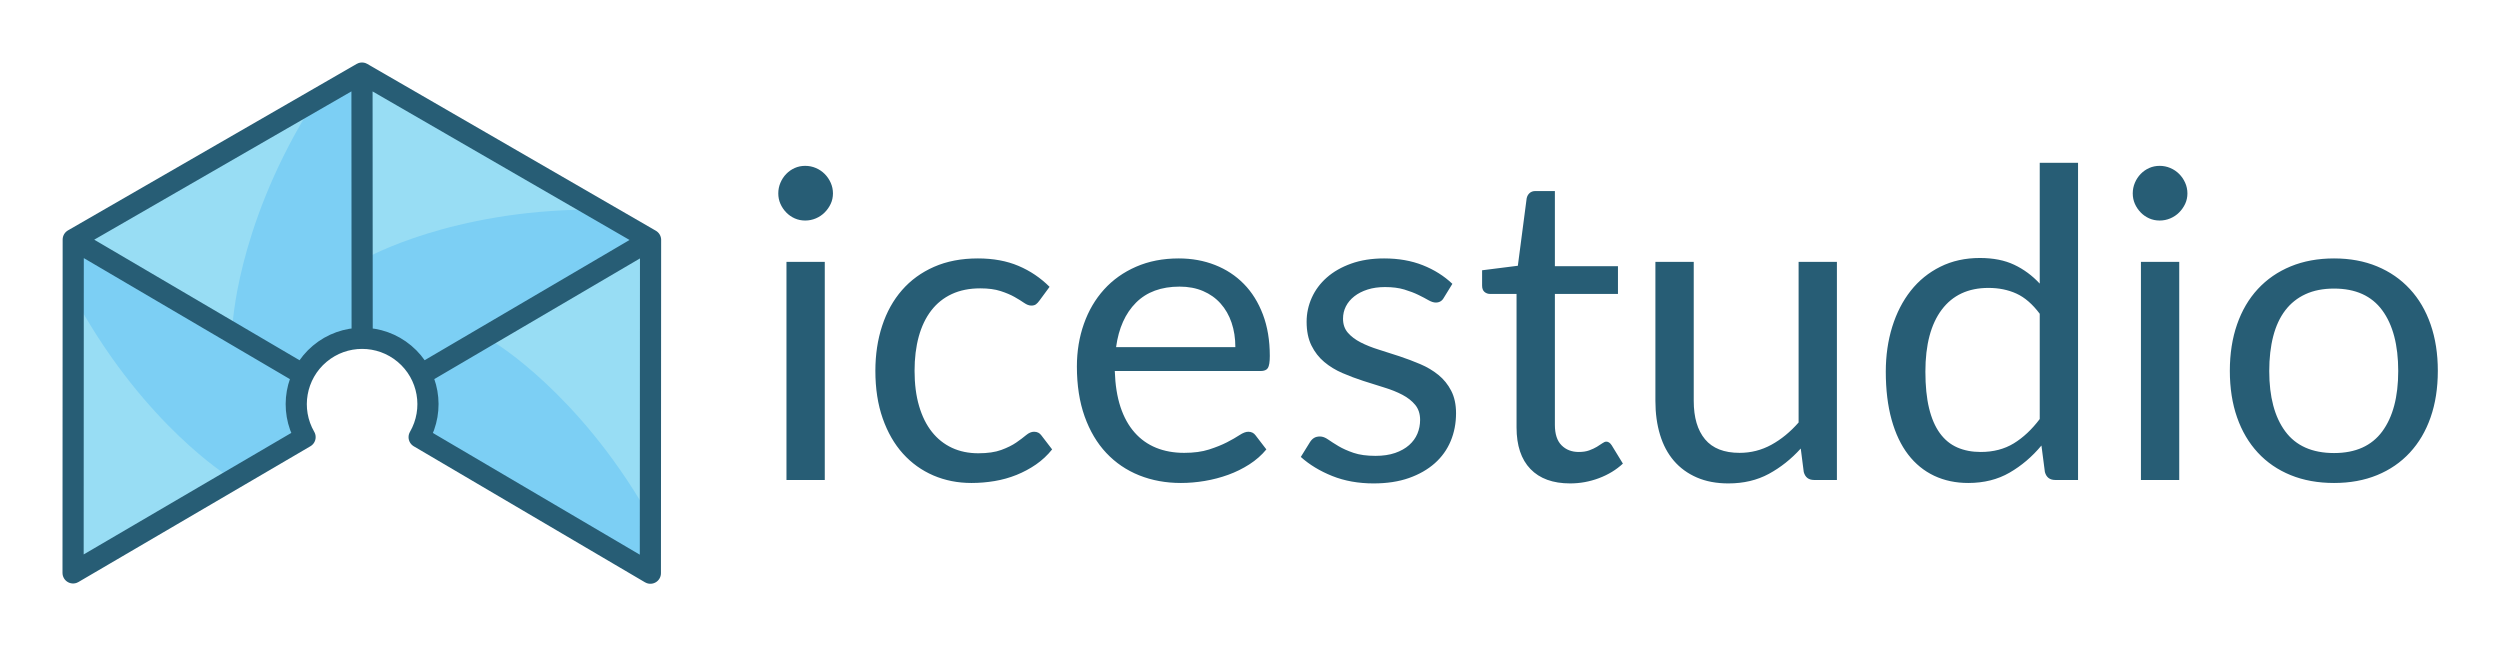
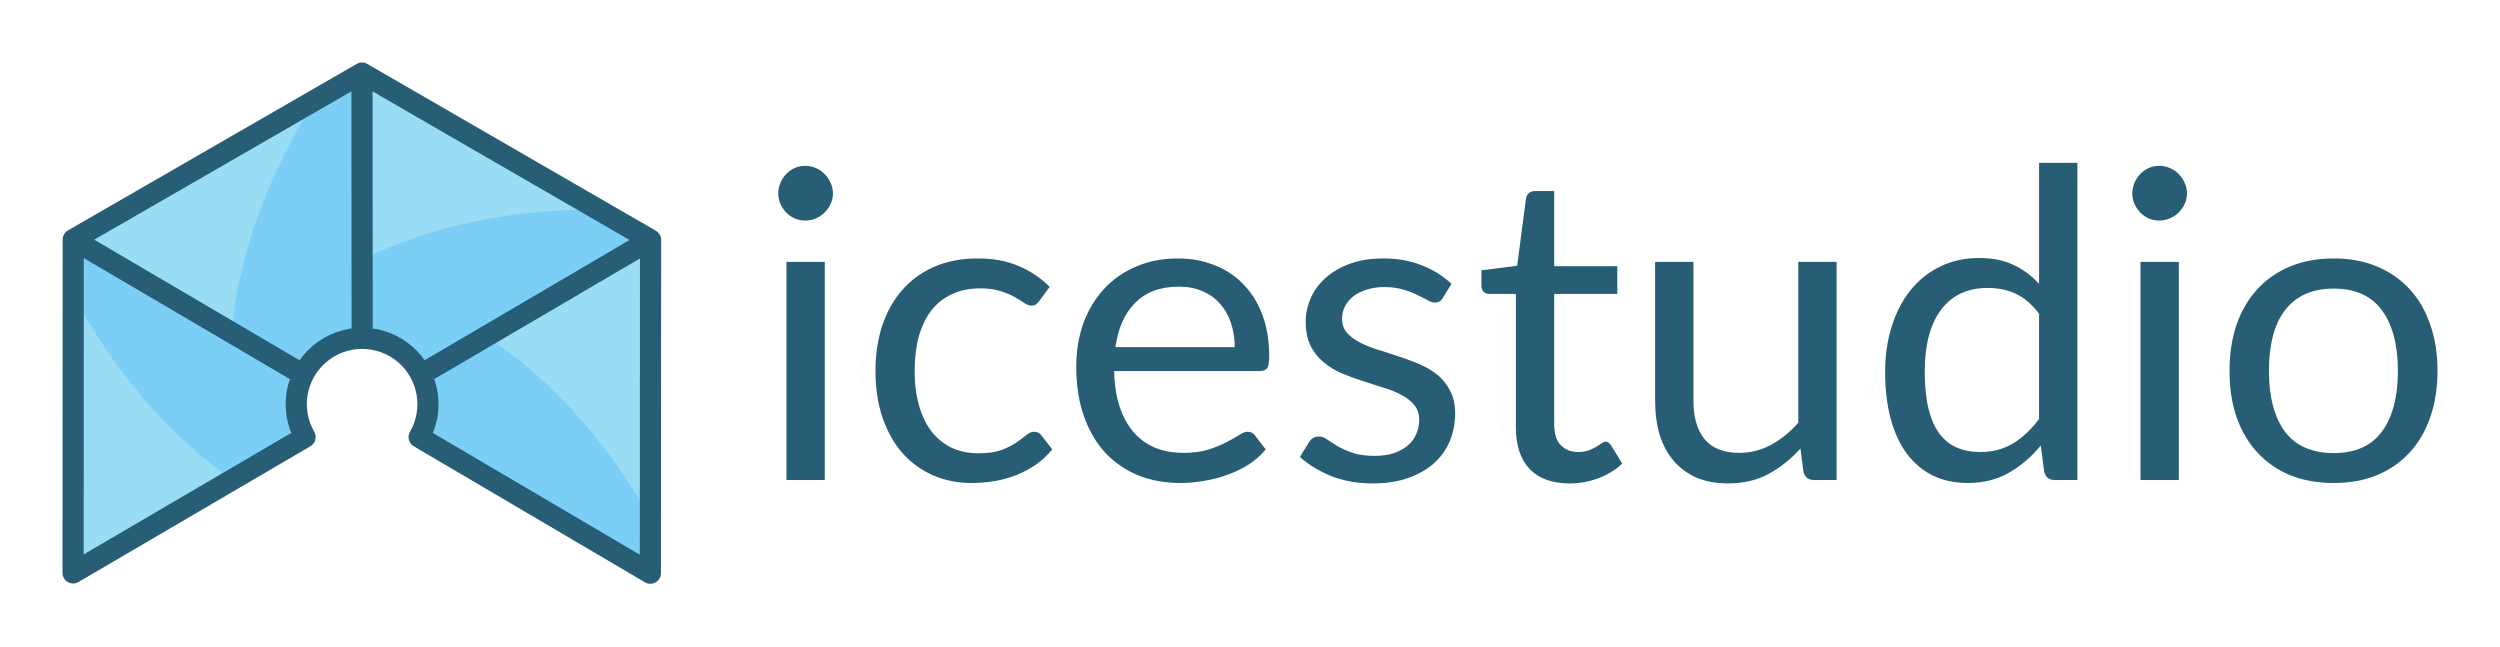
<svg xmlns="http://www.w3.org/2000/svg" width="400.025mm" height="103.409mm" viewBox="0 0 1417.41 366.41" id="svg9427" version="1.1">
  <defs id="defs9429">
    <filter id="filter4188" style="color-interpolation-filters:sRGB">
      <feFlood id="feFlood4190" result="flood" flood-color="rgb(0,0,0)" flood-opacity="0.498" />
      <feComposite id="feComposite4192" result="composite1" operator="in" in2="SourceGraphic" in="flood" />
      <feGaussianBlur id="feGaussianBlur4194" result="blur" stdDeviation="3" in="composite1" />
      <feOffset id="feOffset4196" result="offset" dy="6" dx="6" />
      <feComposite id="feComposite4198" result="composite2" operator="over" in2="offset" in="SourceGraphic" />
    </filter>
  </defs>
  <g id="layer1" transform="translate(-261.5354,-30.98161)">
    <g id="g4647" transform="translate(226.7085,-106.7401)">
      <path id="path5273" d="m 192.731,338.459 c -7.089,-4.058 -35.842,-20.454 -63.896,-36.435 -28.054,-15.981 -51.099,-29.145 -51.211,-29.253 -0.112,-0.108 35.983,-20.437 80.212,-45.177 l 80.417,-44.981 0.165,31.824 c 0.091,17.503 0.184,49.866 0.206,71.917 l 0.04,40.093 -1.028,0.169 c -5.226,0.861 -10.26,2.402 -14.356,4.394 -5.56,2.704 -12.122,8.005 -15.74,12.715 -0.905,1.178 -1.707,2.135 -1.782,2.127 -0.075,-0.008 -5.937,-3.336 -13.026,-7.394 z" style="opacity:1;fill:#7ccff4;fill-opacity:1;stroke:none;stroke-width:2.525;stroke-linecap:butt;stroke-linejoin:round;stroke-miterlimit:4;stroke-dasharray:none;stroke-dashoffset:0;stroke-opacity:1" />
      <path id="path5275" d="m 270.228,342.109 c -5.532,-6.854 -15.066,-12.852 -23.32,-14.67 -2.201,-0.485 -4.262,-0.948 -4.581,-1.03 -0.41,-0.105 -0.678,-21.063 -0.92,-72.014 -0.188,-39.526 -0.286,-71.921 -0.218,-71.988 0.131,-0.131 155.459,89.525 155.947,90.013 0.292,0.292 -123.306,72.965 -123.98,72.897 -0.203,-0.02 -1.52,-1.464 -2.927,-3.207 z" style="opacity:1;fill:#7ccff4;fill-opacity:1;stroke:none;stroke-width:5.051;stroke-linecap:butt;stroke-linejoin:round;stroke-miterlimit:4;stroke-dasharray:none;stroke-dashoffset:0;stroke-opacity:1" />
      <path id="path5277" d="m 76.643,366.299 c 0,-72.251 0.137,-90.395 0.679,-90.058 0.374,0.232 29.05,16.835 63.726,36.896 37.17,21.504 63.014,36.77 62.967,37.195 -0.044,0.396 -0.48,2.165 -0.97,3.93 -2.029,7.317 -1.647,17.282 0.955,24.921 l 1.224,3.591 -61.127,35.232 c -33.62,19.378 -62.551,36.029 -64.291,37.002 l -3.164,1.77 0,-90.479 z" style="opacity:1;fill:#7ccff4;fill-opacity:1;stroke:none;stroke-width:5.051;stroke-linecap:butt;stroke-linejoin:round;stroke-miterlimit:4;stroke-dasharray:none;stroke-dashoffset:0;stroke-opacity:1" />
      <path id="path5279" d="m 338.012,421.913 c -34.014,-20.503 -62.015,-37.449 -62.225,-37.656 -0.21,-0.208 0.239,-2.332 0.996,-4.72 2.048,-6.458 2.362,-16.729 0.733,-23.956 -0.648,-2.874 -1.097,-5.293 -0.998,-5.376 0.588,-0.493 123.613,-74.301 123.847,-74.301 0.39,0 0.223,154.291 -0.184,170.396 l -0.326,12.892 -61.844,-37.279 z" style="opacity:1;fill:#7ccff4;fill-opacity:1;stroke:none;stroke-width:5.051;stroke-linecap:butt;stroke-linejoin:round;stroke-miterlimit:4;stroke-dasharray:none;stroke-dashoffset:0;stroke-opacity:1" />
      <path id="path5277-3-5-1" d="m 404.685,279.826 c -6.614,29.191 14.645,140.17 -3.255,147.929 -39.036,-67.445 -85.94,-95.633 -85.94,-95.633 0,0 60.697,-43.438 89.195,-52.297 z" style="opacity:1;fill:#98ddf4;fill-opacity:1;stroke:none;stroke-width:5.051;stroke-linecap:butt;stroke-linejoin:round;stroke-miterlimit:4;stroke-dasharray:none;stroke-dashoffset:0;stroke-opacity:1" />
      <path id="path5277-3-5-2" d="m 242.065,180.275 c 22.052,20.239 128.935,56.902 126.78,76.292 -77.926,0.386 -125.686,27.098 -125.686,27.098 0,0 -7.558,-74.256 -1.094,-103.39 z" style="opacity:1;fill:#98ddf4;fill-opacity:1;stroke:none;stroke-width:5.051;stroke-linecap:butt;stroke-linejoin:round;stroke-miterlimit:4;stroke-dasharray:none;stroke-dashoffset:0;stroke-opacity:1" />
      <path id="path5277-3-5-7" d="m 77.882,269.846 c 28.775,-8.24 115.85,-80.255 131.262,-68.293 -40.358,66.662 -42.513,121.342 -42.513,121.342 0,0 -67.277,-32.325 -88.749,-53.049 z" style="opacity:1;fill:#98ddf4;fill-opacity:1;stroke:none;stroke-width:5.051;stroke-linecap:butt;stroke-linejoin:round;stroke-miterlimit:4;stroke-dasharray:none;stroke-dashoffset:0;stroke-opacity:1" />
      <path id="path5277-3-5-0" d="m 74.465,458.969 c 6.991,-29.104 -12.84,-140.346 5.159,-147.875 38.164,67.942 84.702,96.731 84.702,96.731 0,0 -61.252,42.653 -89.861,51.144 z" style="opacity:1;fill:#98ddf4;fill-opacity:1;stroke:none;stroke-width:5.051;stroke-linecap:butt;stroke-linejoin:round;stroke-miterlimit:4;stroke-dasharray:none;stroke-dashoffset:0;stroke-opacity:1" />
      <path d="m 76.344,273.551 163.717,-94.397 163.609,94.585 -0.108,188.959 -131.104,-77.122 c 9.073,-15.722 5.558,-35.656 -8.324,-47.304 -13.882,-11.649 -34.124,-11.649 -48.006,0 -13.882,11.649 -17.397,31.583 -8.338,47.273 l -131.53,76.989 z m 129.44,76.037 -129.426,-76 m 163.705,-92.855 0.092,148.182 m 34.65,20.453 128.874,-75.621" style="fill:none;fill-opacity:1;fill-rule:evenodd;stroke:#275d75;stroke-width:12;stroke-linecap:round;stroke-linejoin:round;stroke-miterlimit:4;stroke-dasharray:none;stroke-opacity:1" id="path7851-1-6-8-3-1" />
    </g>
-     <text xml:space="preserve" style="font-style:normal;font-weight:normal;font-size:54.253px;line-height:125%;font-family:sans-serif;letter-spacing:0px;word-spacing:0px;fill:#275d75;fill-opacity:1;stroke:none;stroke-width:1px;stroke-linecap:butt;stroke-linejoin:miter;stroke-opacity:1" x="688.995" y="303.113" id="text7134-5-1-6-3-1-4">
-       <tspan id="tspan7136-6-3-1-1-3-2" x="688.995" y="303.113" style="font-style:normal;font-variant:normal;font-weight:normal;font-stretch:normal;font-size:244.137px;font-family:Lato;-inkscape-font-specification:Lato;fill:#275d75;fill-opacity:1">icestudio</tspan>
-     </text>
+     <g style="font-style:normal;font-weight:normal;font-size:54.253px;line-height:125%;font-family:sans-serif;letter-spacing:0px;word-spacing:0px;fill:#275d75;fill-opacity:1;stroke:none;stroke-width:1px;stroke-linecap:butt;stroke-linejoin:miter;stroke-opacity:1" id="text7134-5-1-6-3-1-4">
+       <path d="m 729.155,179.458 0,123.655 -21.728,0 0,-123.655 21.728,0 z m 4.639,-38.818 q 0,3.174 -1.343,5.981 -1.221,2.686 -3.418,4.883 -2.075,2.075 -5.005,3.296 -2.808,1.221 -5.981,1.221 -3.174,0 -5.981,-1.221 -2.686,-1.221 -4.761,-3.296 -2.075,-2.197 -3.296,-4.883 -1.221,-2.808 -1.221,-5.981 0,-3.174 1.221,-5.981 1.221,-2.93 3.296,-5.005 2.075,-2.197 4.761,-3.418 2.808,-1.221 5.981,-1.221 3.174,0 5.981,1.221 2.93,1.221 5.005,3.418 2.197,2.075 3.418,5.005 1.343,2.808 1.343,5.981 z" style="font-style:normal;font-variant:normal;font-weight:normal;font-stretch:normal;font-size:244.137px;font-family:Lato;-inkscape-font-specification:Lato;fill:#275d75;fill-opacity:1" id="path4362" />
+       <path d="m 850.915,201.43 q -0.977,1.343 -1.953,2.075 -0.977,0.732 -2.686,0.732 -1.831,0 -4.028,-1.465 -2.197,-1.587 -5.493,-3.418 -3.174,-1.831 -7.934,-3.296 -4.639,-1.587 -11.474,-1.587 -9.155,0 -16.113,3.296 -6.958,3.174 -11.719,9.277 -4.639,6.103 -7.08,14.77 -2.319,8.667 -2.319,19.409 0,11.23 2.563,20.019 2.563,8.667 7.202,14.648 4.761,5.859 11.352,9.033 6.714,3.052 15.014,3.052 7.934,0 13.061,-1.831 5.127,-1.953 8.423,-4.272 3.418,-2.319 5.615,-4.15 2.319,-1.953 4.517,-1.953 2.686,0 4.15,2.075 l 6.103,7.934 q -4.028,5.005 -9.155,8.545 -5.127,3.54 -11.108,5.981 -5.859,2.319 -12.329,3.418 -6.47,1.099 -13.183,1.099 -11.596,0 -21.606,-4.272 -9.888,-4.272 -17.212,-12.329 -7.324,-8.179 -11.474,-20.019 -4.15,-11.841 -4.15,-26.977 0,-13.794 3.784,-25.512 3.906,-11.719 11.23,-20.141 7.446,-8.545 18.188,-13.305 10.864,-4.761 24.902,-4.761 13.061,0 22.949,4.272 10.01,4.15 17.7,11.841 l -5.737,7.812 z" style="font-style:normal;font-variant:normal;font-weight:normal;font-stretch:normal;font-size:244.137px;font-family:Lato;-inkscape-font-specification:Lato;fill:#275d75;fill-opacity:1" id="path4364" />
+       <path d="m 929.477,177.505 q 11.108,0 20.507,3.784 9.521,3.662 16.357,10.742 6.958,6.958 10.864,17.334 3.906,10.254 3.906,23.437 0,5.127 -1.099,6.836 -1.099,1.709 -4.15,1.709 l -82.64,0 q 0.244,11.719 3.174,20.385 2.93,8.667 8.057,14.526 5.127,5.737 12.207,8.667 7.08,2.808 15.869,2.808 8.179,0 14.038,-1.831 5.981,-1.953 10.254,-4.15 4.272,-2.197 7.08,-4.028 2.93,-1.953 5.005,-1.953 2.686,0 4.15,2.075 l 6.103,7.934 q -4.028,4.883 -9.643,8.545 -5.615,3.54 -12.085,5.859 -6.348,2.319 -13.183,3.418 -6.836,1.221 -13.55,1.221 -12.817,0 -23.681,-4.272 -10.742,-4.394 -18.676,-12.695 -7.812,-8.423 -12.207,-20.752 -4.394,-12.329 -4.394,-28.32 0,-12.939 3.906,-24.17 4.028,-11.23 11.474,-19.409 7.446,-8.301 18.188,-12.939 10.742,-4.761 24.17,-4.761 z m 0.488,15.991 q -15.747,0 -24.78,9.155 -9.033,9.033 -11.23,25.146 l 67.626,0 q 0,-7.568 -2.197,-13.794 -2.075,-6.348 -6.225,-10.864 -4.028,-4.639 -9.888,-7.08 -5.859,-2.563 -13.305,-2.563 z" style="font-style:normal;font-variant:normal;font-weight:normal;font-stretch:normal;font-size:244.137px;font-family:Lato;-inkscape-font-specification:Lato;fill:#275d75;fill-opacity:1" id="path4366" />
+       <path d="m 1079.583,199.843 q -1.465,2.686 -4.517,2.686 -1.831,0 -4.15,-1.343 -2.319,-1.343 -5.737,-2.93 -3.296,-1.709 -7.934,-3.052 -4.639,-1.465 -10.986,-1.465 -5.493,0 -9.887,1.465 -4.394,1.343 -7.568,3.784 -3.052,2.441 -4.761,5.737 -1.587,3.174 -1.587,6.958 0,4.761 2.686,7.934 2.808,3.174 7.324,5.493 4.516,2.319 10.254,4.15 5.737,1.709 11.719,3.784 6.103,1.953 11.841,4.394 5.737,2.441 10.254,6.103 4.516,3.662 7.202,9.033 2.808,5.249 2.808,12.695 0,8.545 -3.052,15.869 -3.052,7.202 -9.033,12.573 -5.981,5.249 -14.648,8.301 -8.667,3.052 -20.019,3.052 -12.939,0 -23.437,-4.15 -10.498,-4.272 -17.822,-10.864 l 5.127,-8.301 q 0.977,-1.587 2.319,-2.441 1.343,-0.854 3.418,-0.854 2.197,0 4.639,1.709 2.441,1.709 5.859,3.784 3.54,2.075 8.545,3.784 5.005,1.709 12.451,1.709 6.348,0 11.108,-1.587 4.761,-1.709 7.934,-4.517 3.174,-2.808 4.639,-6.47 1.587,-3.662 1.587,-7.812 0,-5.127 -2.808,-8.423 -2.686,-3.418 -7.202,-5.737 -4.516,-2.441 -10.376,-4.15 -5.737,-1.831 -11.841,-3.784 -5.981,-1.953 -11.841,-4.394 -5.737,-2.563 -10.254,-6.348 -4.516,-3.784 -7.324,-9.277 -2.686,-5.615 -2.686,-13.55 0,-7.08 2.93,-13.55 2.93,-6.592 8.545,-11.474 5.615,-5.005 13.794,-7.934 8.179,-2.93 18.676,-2.93 12.207,0 21.85,3.906 9.765,3.784 16.845,10.498 l -4.883,7.934 z" style="font-style:normal;font-variant:normal;font-weight:normal;font-stretch:normal;font-size:244.137px;font-family:Lato;-inkscape-font-specification:Lato;fill:#275d75;fill-opacity:1" id="path4368" />
+       <path d="m 1151.382,305.066 q -14.648,0 -22.583,-8.179 -7.812,-8.179 -7.812,-23.559 l 0,-75.682 -14.892,0 q -1.953,0 -3.296,-1.099 -1.343,-1.221 -1.343,-3.662 l 0,-8.667 20.263,-2.563 5.005,-38.207 q 0.366,-1.831 1.587,-2.93 1.343,-1.221 3.418,-1.221 l 10.986,0 0,42.602 35.766,0 0,15.747 -35.766,0 0,74.218 q 0,7.812 3.784,11.596 3.784,3.784 9.765,3.784 3.418,0 5.859,-0.854 2.563,-0.977 4.394,-2.075 1.831,-1.099 3.052,-1.953 1.343,-0.977 2.319,-0.977 1.709,0 3.052,2.075 l 6.348,10.376 q -5.615,5.249 -13.55,8.301 -7.934,2.93 -16.357,2.93 z" style="font-style:normal;font-variant:normal;font-weight:normal;font-stretch:normal;font-size:244.137px;font-family:Lato;-inkscape-font-specification:Lato;fill:#275d75;fill-opacity:1" id="path4370" />
+       <path d="m 1221.663,179.458 0,78.856 q 0,14.038 6.348,21.728 6.47,7.69 19.653,7.69 9.521,0 17.944,-4.517 8.423,-4.517 15.503,-12.573 l 0,-91.185 21.728,0 0,123.655 -12.939,0 q -4.639,0 -5.859,-4.517 l -1.709,-13.305 q -8.056,8.911 -18.066,14.404 -10.01,5.371 -22.949,5.371 -10.132,0 -17.944,-3.296 -7.69,-3.418 -12.939,-9.521 -5.249,-6.103 -7.934,-14.77 -2.563,-8.667 -2.563,-19.165 l 0,-78.856 21.728,0 z" style="font-style:normal;font-variant:normal;font-weight:normal;font-stretch:normal;font-size:244.137px;font-family:Lato;-inkscape-font-specification:Lato;fill:#275d75;fill-opacity:1" id="path4372" />
+       <path d="m 1426.406,303.113 q -4.639,0 -5.859,-4.517 l -1.953,-15.014 q -7.934,9.643 -18.188,15.503 -10.132,5.737 -23.315,5.737 -10.62,0 -19.287,-4.028 -8.667,-4.15 -14.77,-12.085 -6.103,-7.934 -9.399,-19.775 -3.296,-11.841 -3.296,-27.221 0,-13.672 3.662,-25.39 3.662,-11.841 10.498,-20.507 6.836,-8.667 16.723,-13.55 10.01,-5.005 22.461,-5.005 11.352,0 19.409,3.906 8.178,3.784 14.526,10.742 l 0,-68.602 21.728,0 0,179.807 -12.939,0 z m -42.236,-15.869 q 10.742,0 18.676,-4.883 8.056,-4.883 14.77,-13.794 l 0,-59.691 q -6.103,-8.057 -13.183,-11.352 -7.08,-3.296 -15.869,-3.296 -17.212,0 -26.489,12.329 -9.277,12.329 -9.277,35.156 0,12.085 2.075,20.752 2.075,8.545 6.103,14.16 4.028,5.493 9.887,8.057 5.859,2.563 13.306,2.563 z" style="font-style:normal;font-variant:normal;font-weight:normal;font-stretch:normal;font-size:244.137px;font-family:Lato;-inkscape-font-specification:Lato;fill:#275d75;fill-opacity:1" id="path4374" />
+       <path d="m 1496.851,179.458 0,123.655 -21.728,0 0,-123.655 21.728,0 z m 4.639,-38.818 q 0,3.174 -1.343,5.981 -1.221,2.686 -3.418,4.883 -2.075,2.075 -5.005,3.296 -2.808,1.221 -5.981,1.221 -3.174,0 -5.981,-1.221 -2.686,-1.221 -4.761,-3.296 -2.075,-2.197 -3.296,-4.883 -1.221,-2.808 -1.221,-5.981 0,-3.174 1.221,-5.981 1.221,-2.93 3.296,-5.005 2.075,-2.197 4.761,-3.418 2.808,-1.221 5.981,-1.221 3.174,0 5.981,1.221 2.93,1.221 5.005,3.418 2.197,2.075 3.418,5.005 1.343,2.808 1.343,5.981 z" style="font-style:normal;font-variant:normal;font-weight:normal;font-stretch:normal;font-size:244.137px;font-family:Lato;-inkscape-font-specification:Lato;fill:#275d75;fill-opacity:1" id="path4376" />
+       <path d="m 1584.675,177.505 q 13.55,0 24.414,4.517 10.864,4.517 18.554,12.817 7.69,8.301 11.719,20.141 4.15,11.719 4.15,26.245 0,14.648 -4.15,26.367 -4.028,11.719 -11.719,20.019 -7.69,8.301 -18.554,12.817 -10.864,4.394 -24.414,4.394 -13.672,0 -24.658,-4.394 -10.864,-4.517 -18.554,-12.817 -7.69,-8.301 -11.841,-20.019 -4.028,-11.719 -4.028,-26.367 0,-14.526 4.028,-26.245 4.15,-11.841 11.841,-20.141 7.69,-8.301 18.554,-12.817 10.986,-4.517 24.658,-4.517 z m 0,110.35 q 18.31,0 27.343,-12.207 9.033,-12.329 9.033,-34.301 0,-22.094 -9.033,-34.423 -9.033,-12.329 -27.343,-12.329 -9.277,0 -16.235,3.174 -6.836,3.174 -11.474,9.155 -4.516,5.981 -6.836,14.77 -2.197,8.667 -2.197,19.653 0,21.972 9.033,34.301 9.155,12.207 27.709,12.207 z" style="font-style:normal;font-variant:normal;font-weight:normal;font-stretch:normal;font-size:244.137px;font-family:Lato;-inkscape-font-specification:Lato;fill:#275d75;fill-opacity:1" id="path4378" />
+     </g>
  </g>
</svg>
